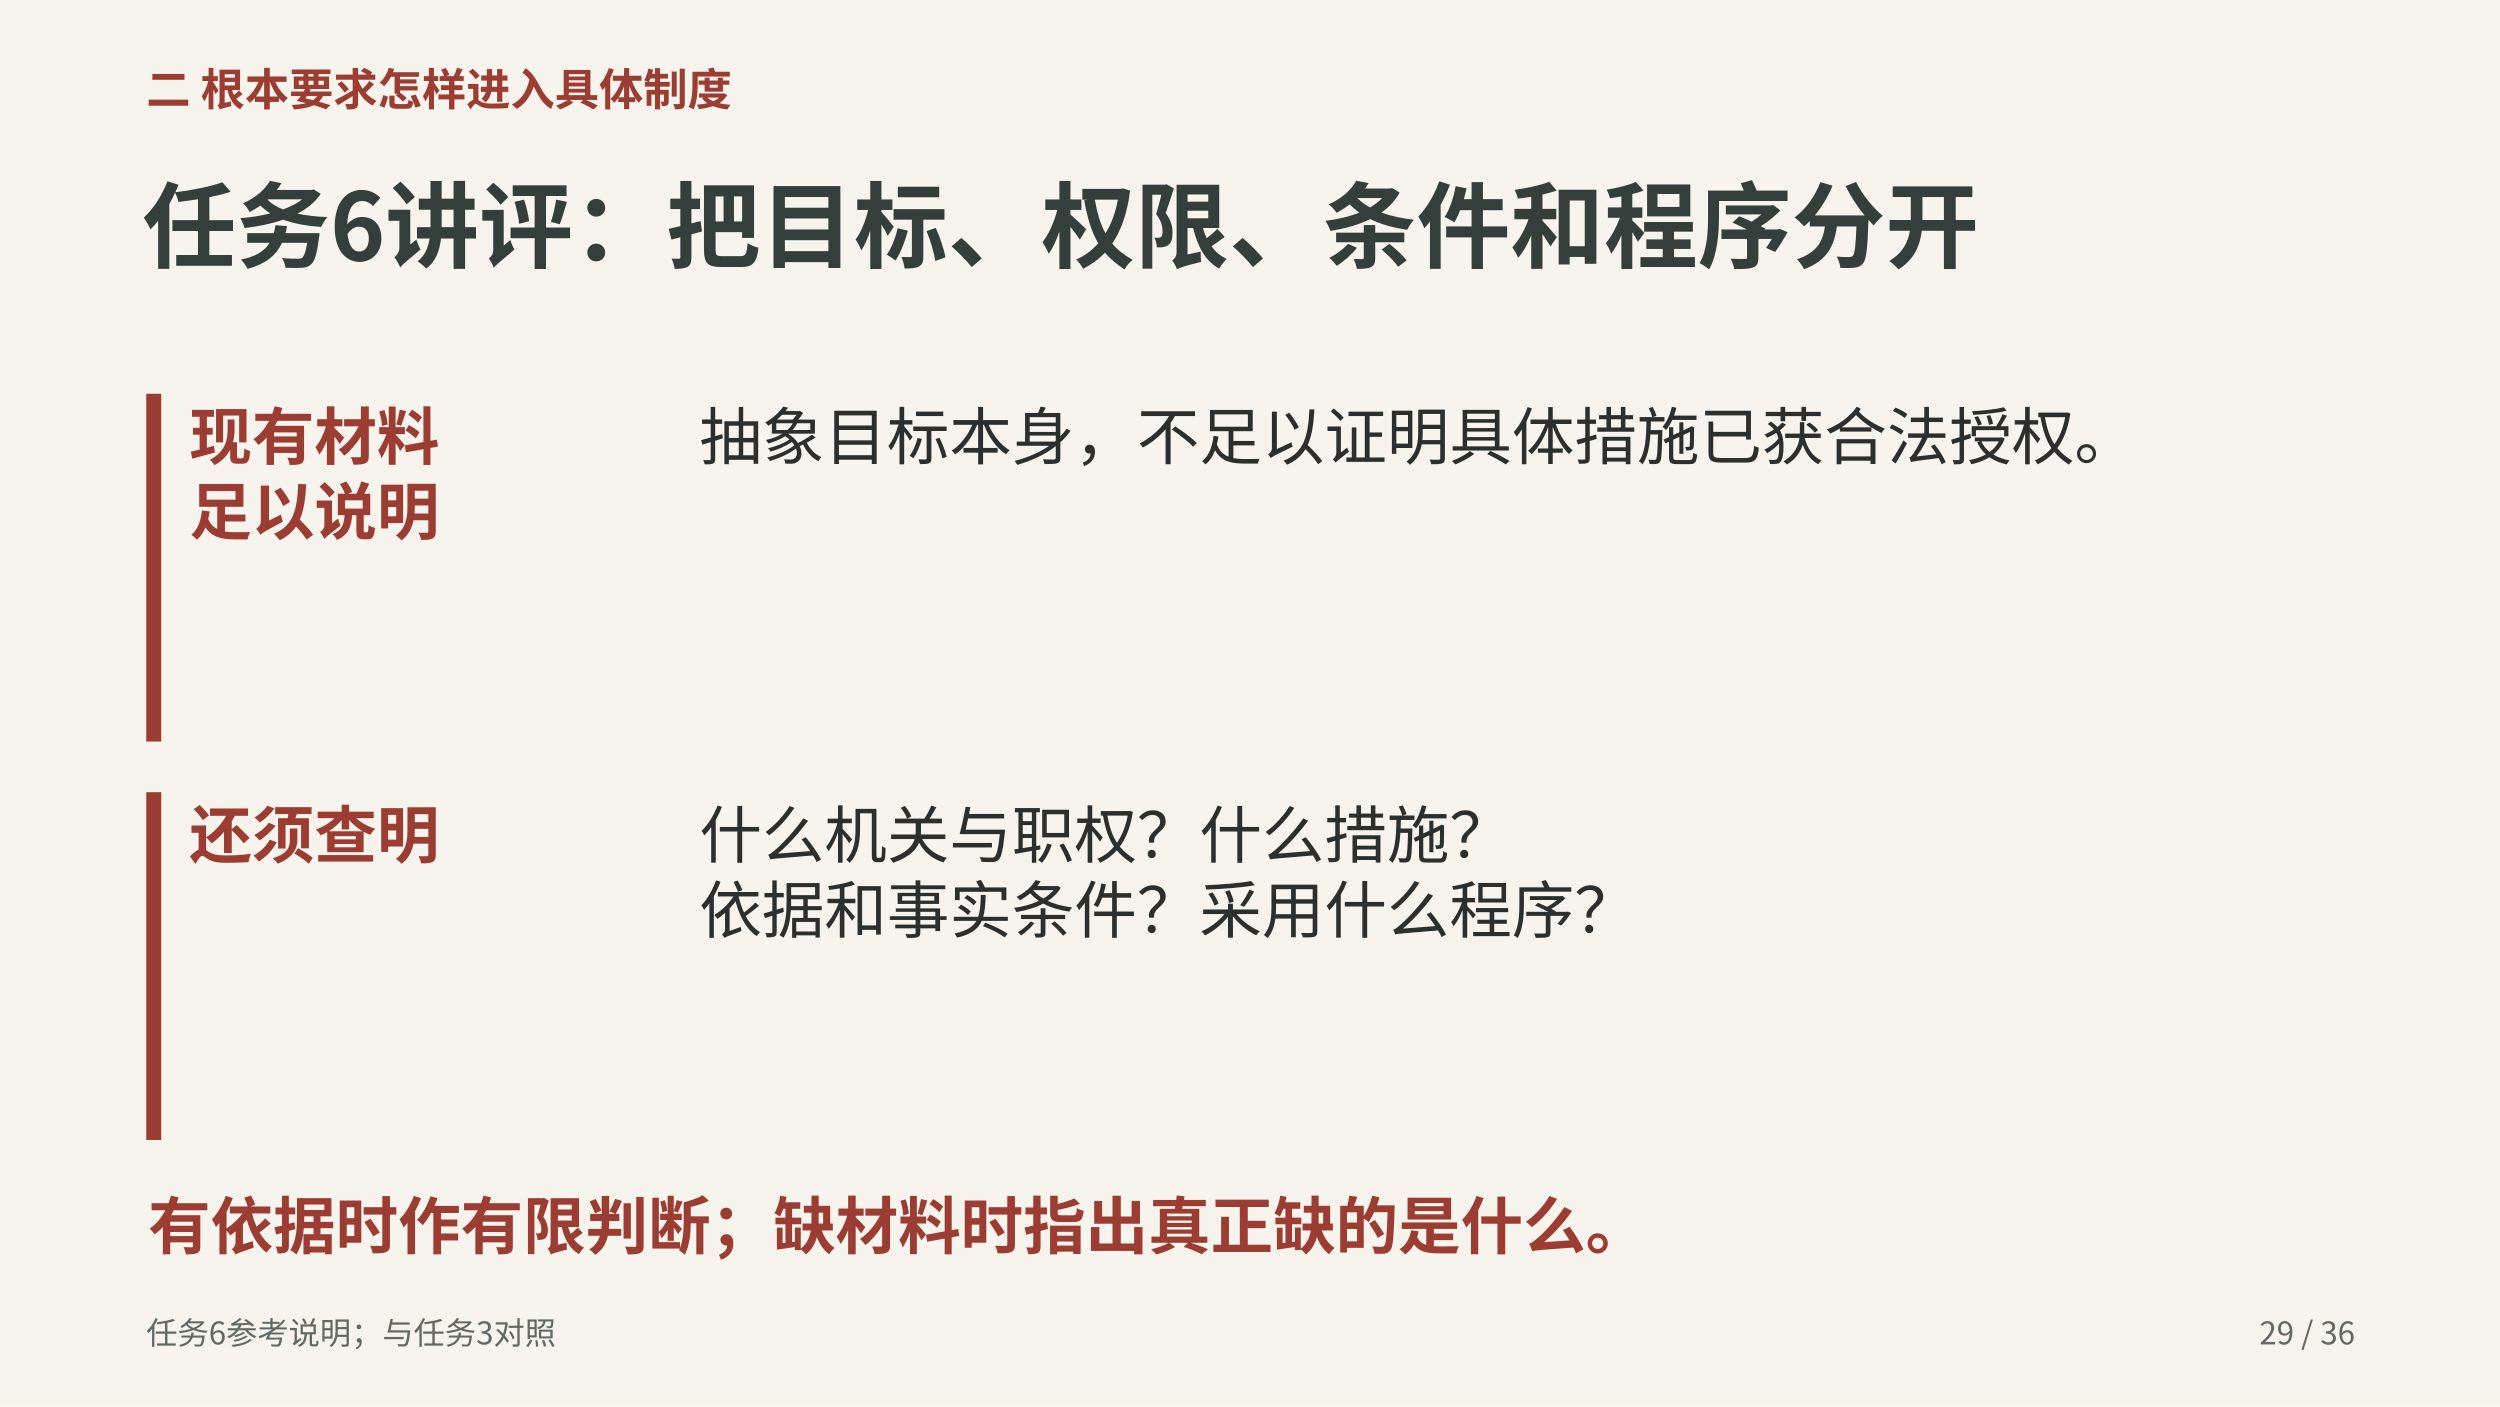
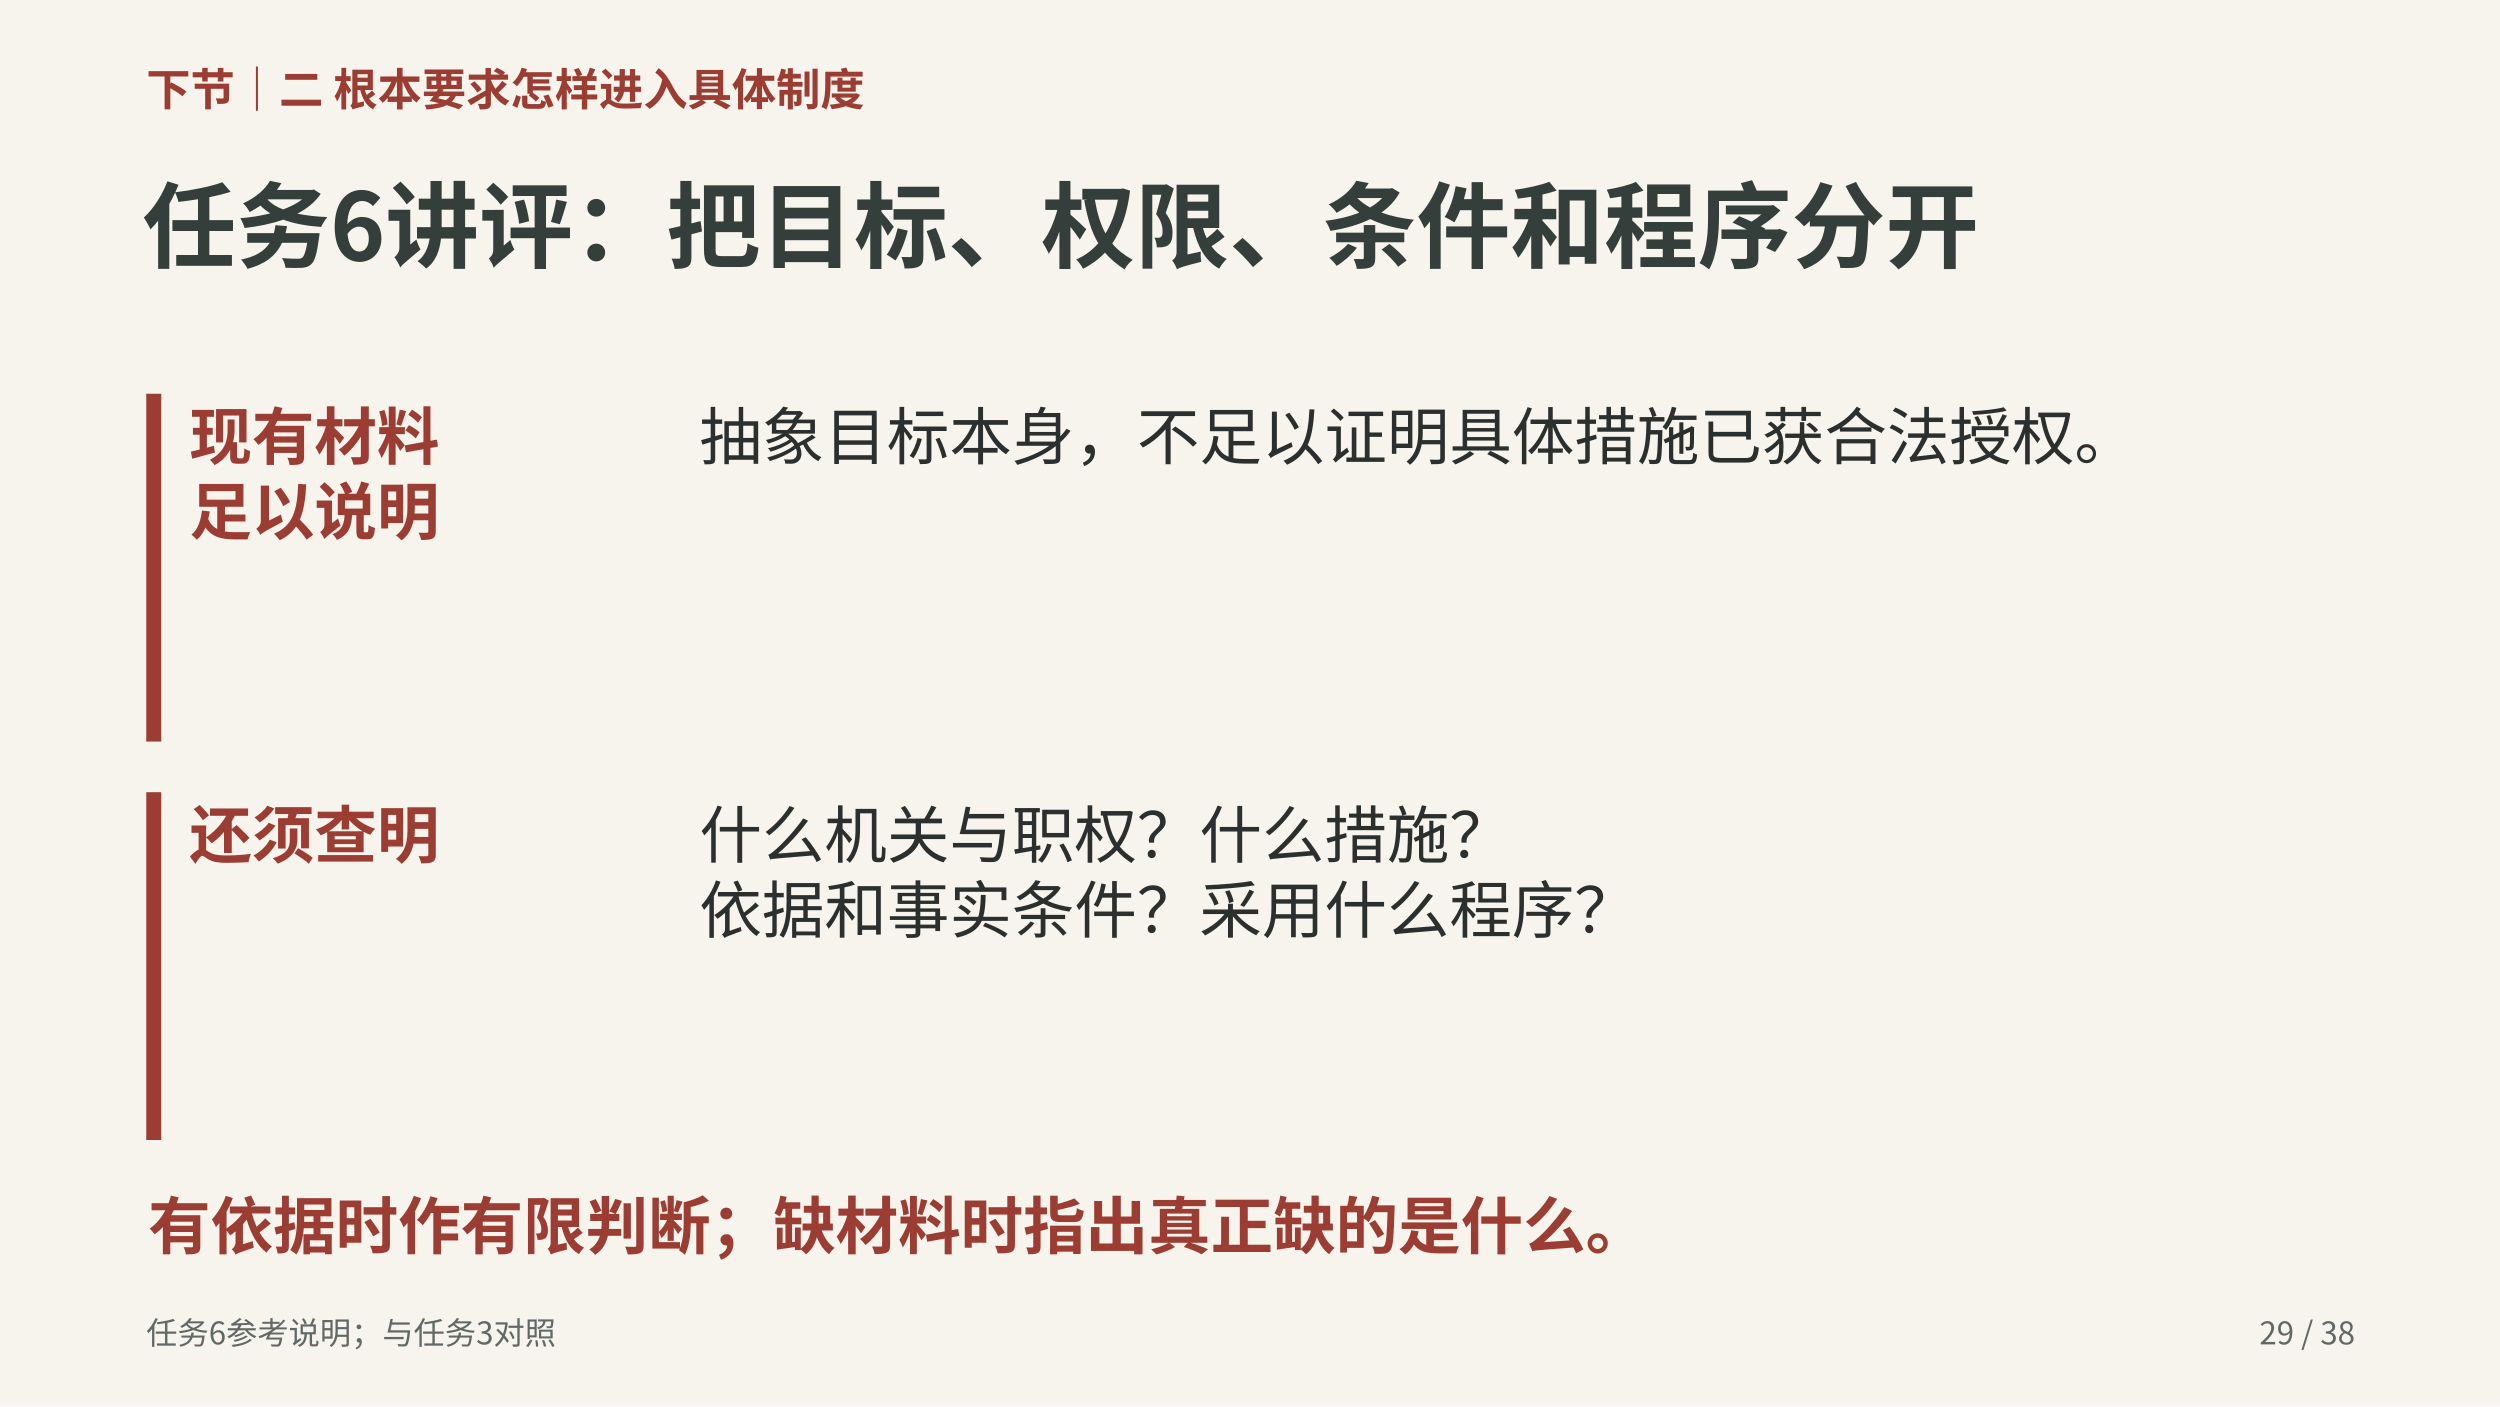
<svg xmlns="http://www.w3.org/2000/svg" viewBox="0 0 1600 900" width="1600" height="900">
  <defs>
    <marker id="arrow" viewBox="0 0 10 10" refX="8" refY="5" markerWidth="5" markerHeight="5" orient="auto-start-reverse">
      <path d="M 0 0 L 10 5 L 0 10 z" fill="#9B3D32" />
    </marker>
  </defs>
  <rect width="1600" height="900" fill="#F7F4ED" />
  <text x="93.6" y="67.5" font-family="Microsoft YaHei, Noto Sans CJK SC, sans-serif" font-size="28.333" font-weight="700" fill="#9B3D32" text-anchor="start">
-     <tspan x="93.6" dy="0">二 根本要求怎样进入具体制度</tspan>
+     <tspan x="93.6" dy="0">下节｜二 根本要求怎样进入具体制度</tspan>
  </text>
  <text x="91.2" y="166.8" font-family="Microsoft YaHei, Noto Sans CJK SC, sans-serif" font-size="60" font-weight="700" fill="#343E3B" text-anchor="start">
    <tspan x="91.2" dy="0">任务6讲评：把目标、权限、条件和程序分开</tspan>
  </text>
  <rect x="93.6" y="252" width="9.6" height="222.6" fill="#9B3D32" />
  <text x="121.2" y="294" font-family="Microsoft YaHei, Noto Sans CJK SC, sans-serif" font-size="40" font-weight="700" fill="#9B3D32" text-anchor="start">
    <tspan x="121.2" dy="0">现有材料</tspan>
    <tspan x="121.2" dy="48">足以说明</tspan>
  </text>
  <text x="447.6" y="294" font-family="Microsoft YaHei, Noto Sans CJK SC, sans-serif" font-size="40" font-weight="400" fill="#2B302F" text-anchor="start">
    <tspan x="447.6" dy="0">抽象目标本身，不足以证明具体措施已获合法授权。</tspan>
  </text>
  <rect x="93.6" y="507" width="9.6" height="222.6" fill="#9B3D32" />
  <text x="121.2" y="549" font-family="Microsoft YaHei, Noto Sans CJK SC, sans-serif" font-size="40" font-weight="700" fill="#9B3D32" text-anchor="start">
    <tspan x="121.2" dy="0">还须查明</tspan>
  </text>
  <text x="447.6" y="549" font-family="Microsoft YaHei, Noto Sans CJK SC, sans-serif" font-size="40" font-weight="400" fill="#2B302F" text-anchor="start">
    <tspan x="447.6" dy="0">什么机关与职权？什么措施？</tspan>
    <tspan x="447.6" dy="48">依据和事实条件？采用什么程序？</tspan>
  </text>
  <text x="94.8" y="799.2" font-family="Microsoft YaHei, Noto Sans CJK SC, sans-serif" font-size="40" font-weight="700" fill="#9B3D32" text-anchor="start">
    <tspan x="94.8" dy="0">有依据时作有限判断；缺材料时指出真正缺的是什么。</tspan>
  </text>
  <text x="93.6" y="860.4" font-family="Microsoft YaHei, Noto Sans CJK SC, sans-serif" font-size="20" font-weight="400" fill="#616966" text-anchor="start">
    <tspan x="93.6" dy="0">任务6参考说明；与任务3对照</tspan>
  </text>
  <text x="1507.2" y="860.4" font-family="Microsoft YaHei, Noto Sans CJK SC, sans-serif" font-size="20" font-weight="400" fill="#616966" text-anchor="end">
-     <tspan x="1507.2" dy="0">29 / 36</tspan>
+     <tspan x="1507.2" dy="0">29 / 38</tspan>
  </text>
</svg>
